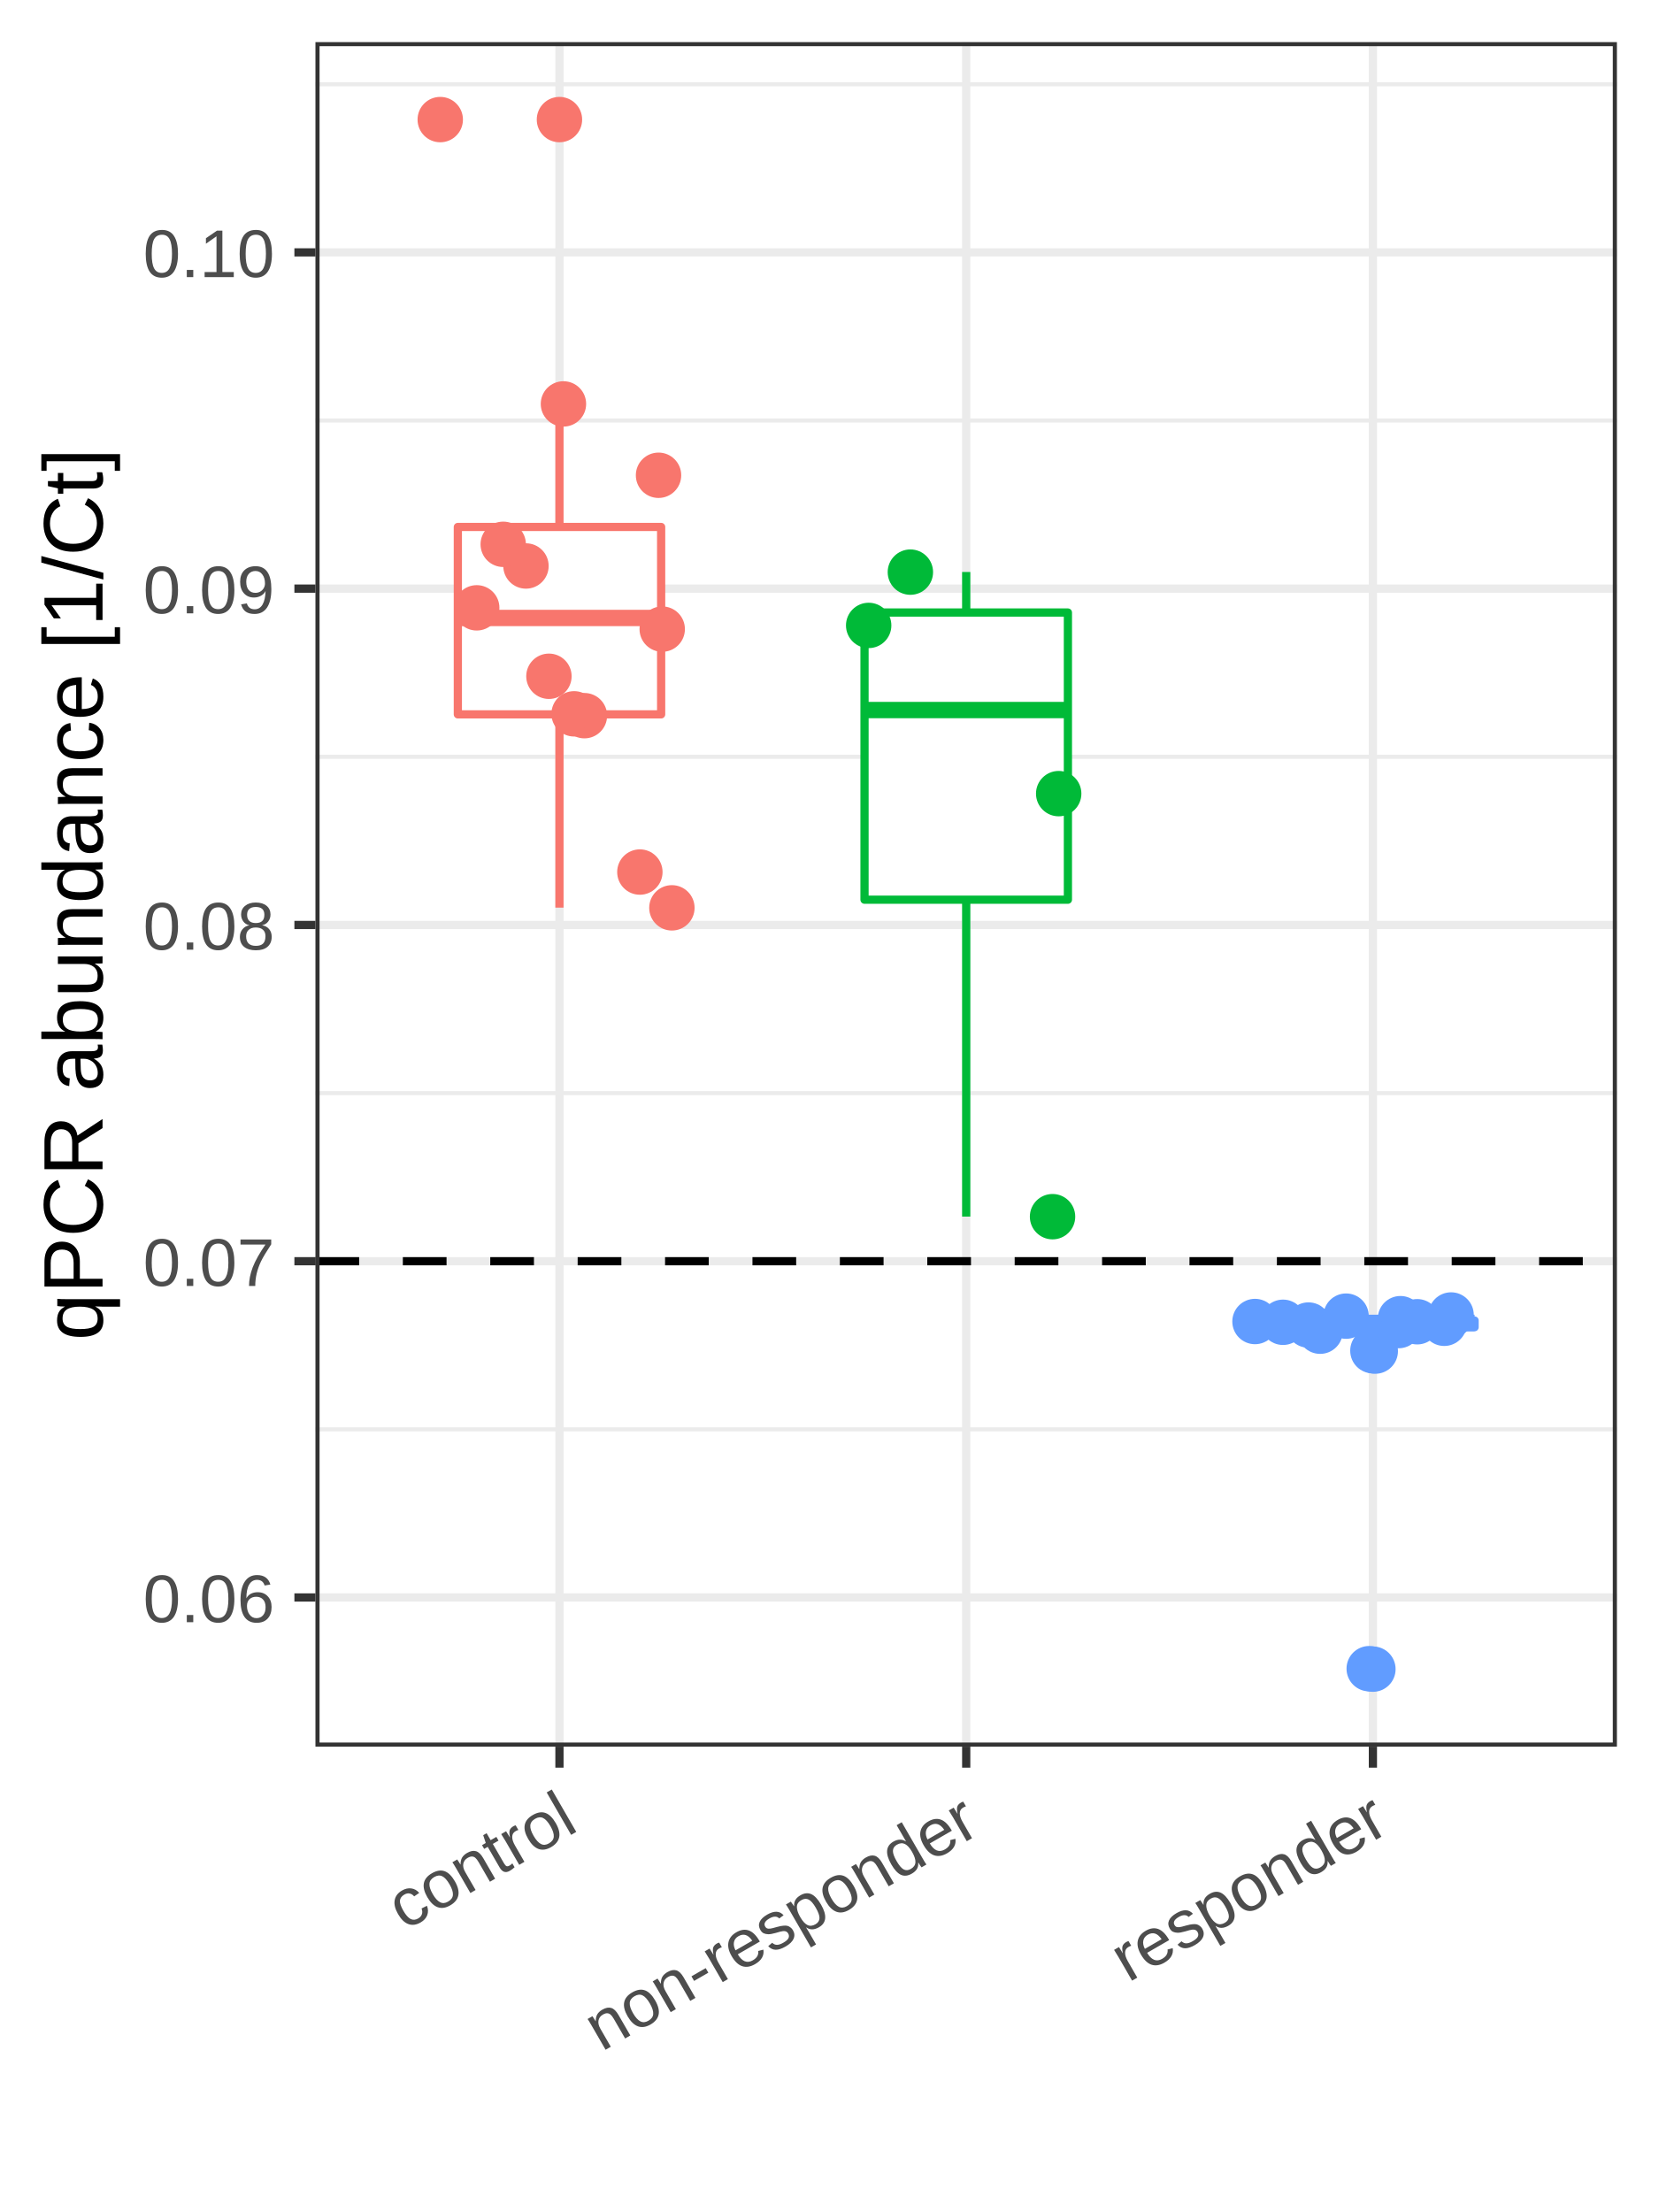
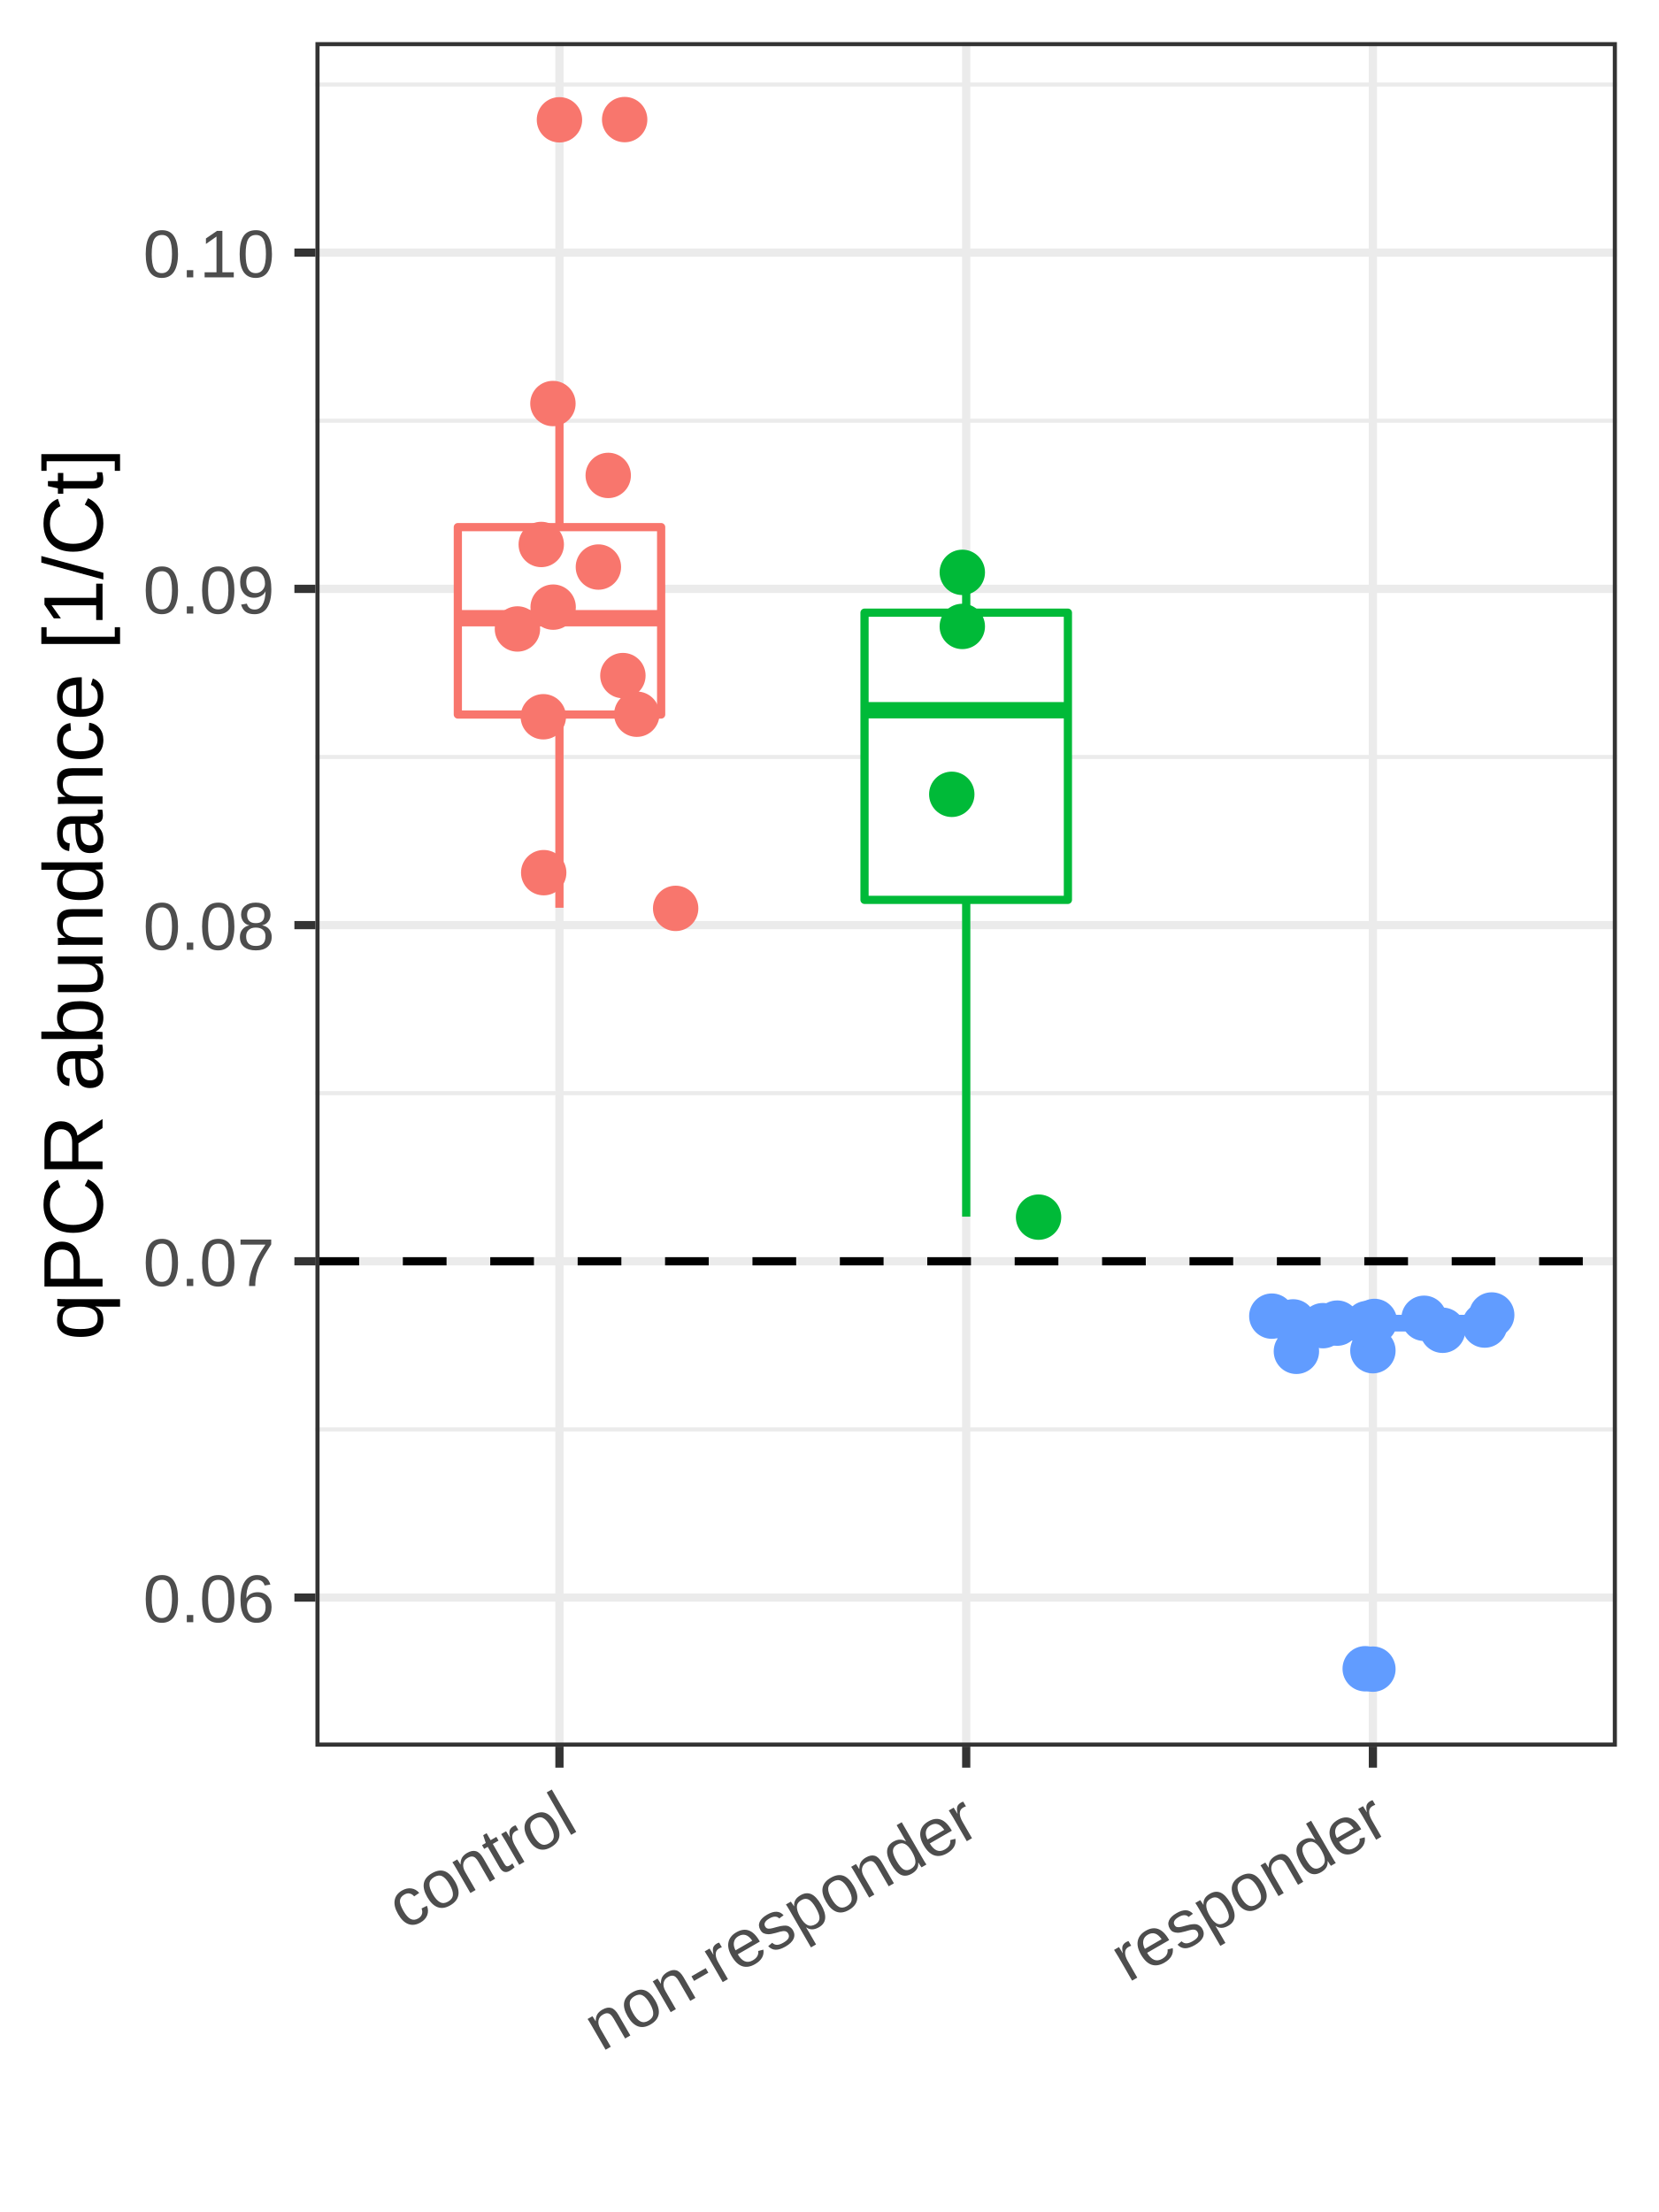
<svg xmlns="http://www.w3.org/2000/svg" viewBox="0 0 216.00 288.00">
  <defs>
    <style type="text/css">
    line, polyline, path, rect, circle {
      fill: none;
      stroke: #000000;
      stroke-linecap: round;
      stroke-linejoin: round;
      stroke-miterlimit: 10.00;
    }
  </style>
  </defs>
  <rect width="100%" height="100%" style="stroke: none; fill: #FFFFFF;" />
  <rect x="0.00" y="0.00" width="216.00" height="288.00" style="stroke-width: 1.07; stroke: #FFFFFF; fill: #FFFFFF;" />
  <defs>
    <clipPath id="cpNDEuMDczNXwyMTAuNTIxfDIyNy40MDZ8NS40Nzk0NQ==">
      <rect x="41.07" y="5.48" width="169.45" height="221.93" />
    </clipPath>
  </defs>
  <rect x="41.07" y="5.48" width="169.45" height="221.93" style="stroke-width: 1.07; stroke: none; fill: #FFFFFF;" clip-path="url(#cpNDEuMDczNXwyMTAuNTIxfDIyNy40MDZ8NS40Nzk0NQ==)" />
-   <polyline points="41.07,186.10 210.52,186.10 " style="stroke-width: 0.53; stroke: #EBEBEB; stroke-linecap: butt;" clip-path="url(#cpNDEuMDczNXwyMTAuNTIxfDIyNy40MDZ8NS40Nzk0NQ==)" />
-   <polyline points="41.07,142.32 210.52,142.32 " style="stroke-width: 0.53; stroke: #EBEBEB; stroke-linecap: butt;" clip-path="url(#cpNDEuMDczNXwyMTAuNTIxfDIyNy40MDZ8NS40Nzk0NQ==)" />
-   <polyline points="41.07,98.54 210.52,98.54 " style="stroke-width: 0.53; stroke: #EBEBEB; stroke-linecap: butt;" clip-path="url(#cpNDEuMDczNXwyMTAuNTIxfDIyNy40MDZ8NS40Nzk0NQ==)" />
-   <polyline points="41.07,54.75 210.52,54.75 " style="stroke-width: 0.53; stroke: #EBEBEB; stroke-linecap: butt;" clip-path="url(#cpNDEuMDczNXwyMTAuNTIxfDIyNy40MDZ8NS40Nzk0NQ==)" />
-   <polyline points="41.07,10.97 210.52,10.97 " style="stroke-width: 0.53; stroke: #EBEBEB; stroke-linecap: butt;" clip-path="url(#cpNDEuMDczNXwyMTAuNTIxfDIyNy40MDZ8NS40Nzk0NQ==)" />
-   <polyline points="41.07,207.99 210.52,207.99 " style="stroke-width: 1.07; stroke: #EBEBEB; stroke-linecap: butt;" clip-path="url(#cpNDEuMDczNXwyMTAuNTIxfDIyNy40MDZ8NS40Nzk0NQ==)" />
-   <polyline points="41.07,164.21 210.52,164.21 " style="stroke-width: 1.07; stroke: #EBEBEB; stroke-linecap: butt;" clip-path="url(#cpNDEuMDczNXwyMTAuNTIxfDIyNy40MDZ8NS40Nzk0NQ==)" />
-   <polyline points="41.07,120.43 210.52,120.43 " style="stroke-width: 1.07; stroke: #EBEBEB; stroke-linecap: butt;" clip-path="url(#cpNDEuMDczNXwyMTAuNTIxfDIyNy40MDZ8NS40Nzk0NQ==)" />
-   <polyline points="41.07,76.64 210.52,76.64 " style="stroke-width: 1.07; stroke: #EBEBEB; stroke-linecap: butt;" clip-path="url(#cpNDEuMDczNXwyMTAuNTIxfDIyNy40MDZ8NS40Nzk0NQ==)" />
-   <polyline points="41.07,32.86 210.52,32.86 " style="stroke-width: 1.07; stroke: #EBEBEB; stroke-linecap: butt;" clip-path="url(#cpNDEuMDczNXwyMTAuNTIxfDIyNy40MDZ8NS40Nzk0NQ==)" />
+   <polyline points="41.07,186.11 210.52,186.11 " style="stroke-width: 0.53; stroke: #EBEBEB; stroke-linecap: butt;" clip-path="url(#cpNDEuMDczNXwyMTAuNTIxfDIyNy40MDZ8NS40Nzk0NQ==)" />
+   <polyline points="41.07,142.33 210.52,142.33 " style="stroke-width: 0.53; stroke: #EBEBEB; stroke-linecap: butt;" clip-path="url(#cpNDEuMDczNXwyMTAuNTIxfDIyNy40MDZ8NS40Nzk0NQ==)" />
+   <polyline points="41.07,98.56 210.52,98.56 " style="stroke-width: 0.53; stroke: #EBEBEB; stroke-linecap: butt;" clip-path="url(#cpNDEuMDczNXwyMTAuNTIxfDIyNy40MDZ8NS40Nzk0NQ==)" />
+   <polyline points="41.07,54.78 210.52,54.78 " style="stroke-width: 0.53; stroke: #EBEBEB; stroke-linecap: butt;" clip-path="url(#cpNDEuMDczNXwyMTAuNTIxfDIyNy40MDZ8NS40Nzk0NQ==)" />
+   <polyline points="41.07,11.01 210.52,11.01 " style="stroke-width: 0.53; stroke: #EBEBEB; stroke-linecap: butt;" clip-path="url(#cpNDEuMDczNXwyMTAuNTIxfDIyNy40MDZ8NS40Nzk0NQ==)" />
+   <polyline points="41.07,208.00 210.52,208.00 " style="stroke-width: 1.07; stroke: #EBEBEB; stroke-linecap: butt;" clip-path="url(#cpNDEuMDczNXwyMTAuNTIxfDIyNy40MDZ8NS40Nzk0NQ==)" />
+   <polyline points="41.07,164.22 210.52,164.22 " style="stroke-width: 1.07; stroke: #EBEBEB; stroke-linecap: butt;" clip-path="url(#cpNDEuMDczNXwyMTAuNTIxfDIyNy40MDZ8NS40Nzk0NQ==)" />
+   <polyline points="41.07,120.45 210.52,120.45 " style="stroke-width: 1.07; stroke: #EBEBEB; stroke-linecap: butt;" clip-path="url(#cpNDEuMDczNXwyMTAuNTIxfDIyNy40MDZ8NS40Nzk0NQ==)" />
+   <polyline points="41.07,76.67 210.52,76.67 " style="stroke-width: 1.07; stroke: #EBEBEB; stroke-linecap: butt;" clip-path="url(#cpNDEuMDczNXwyMTAuNTIxfDIyNy40MDZ8NS40Nzk0NQ==)" />
+   <polyline points="41.07,32.89 210.52,32.89 " style="stroke-width: 1.07; stroke: #EBEBEB; stroke-linecap: butt;" clip-path="url(#cpNDEuMDczNXwyMTAuNTIxfDIyNy40MDZ8NS40Nzk0NQ==)" />
  <polyline points="72.84,227.41 72.84,5.48 " style="stroke-width: 1.07; stroke: #EBEBEB; stroke-linecap: butt;" clip-path="url(#cpNDEuMDczNXwyMTAuNTIxfDIyNy40MDZ8NS40Nzk0NQ==)" />
  <polyline points="125.80,227.41 125.80,5.48 " style="stroke-width: 1.07; stroke: #EBEBEB; stroke-linecap: butt;" clip-path="url(#cpNDEuMDczNXwyMTAuNTIxfDIyNy40MDZ8NS40Nzk0NQ==)" />
  <polyline points="178.75,227.41 178.75,5.48 " style="stroke-width: 1.07; stroke: #EBEBEB; stroke-linecap: butt;" clip-path="url(#cpNDEuMDczNXwyMTAuNTIxfDIyNy40MDZ8NS40Nzk0NQ==)" />
-   <circle cx="72.84" cy="15.57" r="1.95pt" style="stroke-width: 0.71; stroke: #F8766D; fill: #F8766D;" clip-path="url(#cpNDEuMDczNXwyMTAuNTIxfDIyNy40MDZ8NS40Nzk0NQ==)" />
-   <line x1="72.84" y1="68.61" x2="72.84" y2="52.52" style="stroke-width: 1.07; stroke: #F8766D; stroke-linecap: butt;" clip-path="url(#cpNDEuMDczNXwyMTAuNTIxfDIyNy40MDZ8NS40Nzk0NQ==)" />
-   <line x1="72.84" y1="93.01" x2="72.84" y2="118.17" style="stroke-width: 1.07; stroke: #F8766D; stroke-linecap: butt;" clip-path="url(#cpNDEuMDczNXwyMTAuNTIxfDIyNy40MDZ8NS40Nzk0NQ==)" />
-   <polyline points="59.61,68.61 59.61,93.01 86.08,93.01 86.08,68.61 59.61,68.61 " style="stroke-width: 1.07; stroke: #F8766D; fill: #FFFFFF;" clip-path="url(#cpNDEuMDczNXwyMTAuNTIxfDIyNy40MDZ8NS40Nzk0NQ==)" />
-   <line x1="59.61" y1="80.46" x2="86.08" y2="80.46" style="stroke-width: 2.13; stroke: #F8766D; stroke-linecap: butt;" clip-path="url(#cpNDEuMDczNXwyMTAuNTIxfDIyNy40MDZ8NS40Nzk0NQ==)" />
-   <line x1="125.80" y1="79.75" x2="125.80" y2="74.47" style="stroke-width: 1.07; stroke: #00BA38; stroke-linecap: butt;" clip-path="url(#cpNDEuMDczNXwyMTAuNTIxfDIyNy40MDZ8NS40Nzk0NQ==)" />
-   <line x1="125.80" y1="117.14" x2="125.80" y2="158.40" style="stroke-width: 1.07; stroke: #00BA38; stroke-linecap: butt;" clip-path="url(#cpNDEuMDczNXwyMTAuNTIxfDIyNy40MDZ8NS40Nzk0NQ==)" />
-   <polyline points="112.56,79.75 112.56,117.14 139.04,117.14 139.04,79.75 112.56,79.75 " style="stroke-width: 1.07; stroke: #00BA38; fill: #FFFFFF;" clip-path="url(#cpNDEuMDczNXwyMTAuNTIxfDIyNy40MDZ8NS40Nzk0NQ==)" />
-   <line x1="112.56" y1="92.45" x2="139.04" y2="92.45" style="stroke-width: 2.13; stroke: #00BA38; stroke-linecap: butt;" clip-path="url(#cpNDEuMDczNXwyMTAuNTIxfDIyNy40MDZ8NS40Nzk0NQ==)" />
+   <circle cx="72.84" cy="15.60" r="1.95pt" style="stroke-width: 0.71; stroke: #F8766D; fill: #F8766D;" clip-path="url(#cpNDEuMDczNXwyMTAuNTIxfDIyNy40MDZ8NS40Nzk0NQ==)" />
+   <line x1="72.84" y1="68.63" x2="72.84" y2="52.55" style="stroke-width: 1.07; stroke: #F8766D; stroke-linecap: butt;" clip-path="url(#cpNDEuMDczNXwyMTAuNTIxfDIyNy40MDZ8NS40Nzk0NQ==)" />
+   <line x1="72.84" y1="93.03" x2="72.84" y2="118.19" style="stroke-width: 1.07; stroke: #F8766D; stroke-linecap: butt;" clip-path="url(#cpNDEuMDczNXwyMTAuNTIxfDIyNy40MDZ8NS40Nzk0NQ==)" />
+   <polyline points="59.61,68.63 59.61,93.03 86.08,93.03 86.08,68.63 59.61,68.63 " style="stroke-width: 1.07; stroke: #F8766D; fill: #FFFFFF;" clip-path="url(#cpNDEuMDczNXwyMTAuNTIxfDIyNy40MDZ8NS40Nzk0NQ==)" />
+   <line x1="59.61" y1="80.49" x2="86.08" y2="80.49" style="stroke-width: 2.13; stroke: #F8766D; stroke-linecap: butt;" clip-path="url(#cpNDEuMDczNXwyMTAuNTIxfDIyNy40MDZ8NS40Nzk0NQ==)" />
+   <line x1="125.80" y1="79.77" x2="125.80" y2="74.49" style="stroke-width: 1.07; stroke: #00BA38; stroke-linecap: butt;" clip-path="url(#cpNDEuMDczNXwyMTAuNTIxfDIyNy40MDZ8NS40Nzk0NQ==)" />
+   <line x1="125.80" y1="117.16" x2="125.80" y2="158.41" style="stroke-width: 1.07; stroke: #00BA38; stroke-linecap: butt;" clip-path="url(#cpNDEuMDczNXwyMTAuNTIxfDIyNy40MDZ8NS40Nzk0NQ==)" />
+   <polyline points="112.56,79.77 112.56,117.16 139.04,117.16 139.04,79.77 112.56,79.77 " style="stroke-width: 1.07; stroke: #00BA38; fill: #FFFFFF;" clip-path="url(#cpNDEuMDczNXwyMTAuNTIxfDIyNy40MDZ8NS40Nzk0NQ==)" />
+   <line x1="112.56" y1="92.47" x2="139.04" y2="92.47" style="stroke-width: 2.13; stroke: #00BA38; stroke-linecap: butt;" clip-path="url(#cpNDEuMDczNXwyMTAuNTIxfDIyNy40MDZ8NS40Nzk0NQ==)" />
  <circle cx="178.75" cy="175.86" r="1.95pt" style="stroke-width: 0.71; stroke: #619CFF; fill: #619CFF;" clip-path="url(#cpNDEuMDczNXwyMTAuNTIxfDIyNy40MDZ8NS40Nzk0NQ==)" />
  <circle cx="178.75" cy="217.32" r="1.95pt" style="stroke-width: 0.71; stroke: #619CFF; fill: #619CFF;" clip-path="url(#cpNDEuMDczNXwyMTAuNTIxfDIyNy40MDZ8NS40Nzk0NQ==)" />
-   <line x1="178.75" y1="171.93" x2="178.75" y2="171.22" style="stroke-width: 1.07; stroke: #619CFF; stroke-linecap: butt;" clip-path="url(#cpNDEuMDczNXwyMTAuNTIxfDIyNy40MDZ8NS40Nzk0NQ==)" />
-   <line x1="178.75" y1="172.80" x2="178.75" y2="173.25" style="stroke-width: 1.07; stroke: #619CFF; stroke-linecap: butt;" clip-path="url(#cpNDEuMDczNXwyMTAuNTIxfDIyNy40MDZ8NS40Nzk0NQ==)" />
-   <polyline points="165.51,171.93 165.51,172.80 191.99,172.80 191.99,171.93 165.51,171.93 " style="stroke-width: 1.07; stroke: #619CFF; fill: #FFFFFF;" clip-path="url(#cpNDEuMDczNXwyMTAuNTIxfDIyNy40MDZ8NS40Nzk0NQ==)" />
-   <line x1="165.51" y1="172.24" x2="191.99" y2="172.24" style="stroke-width: 2.13; stroke: #619CFF; stroke-linecap: butt;" clip-path="url(#cpNDEuMDczNXwyMTAuNTIxfDIyNy40MDZ8NS40Nzk0NQ==)" />
-   <circle cx="184.52" cy="172.09" r="1.95pt" style="stroke-width: 0.71; stroke: #619CFF; fill: #619CFF;" clip-path="url(#cpNDEuMDczNXwyMTAuNTIxfDIyNy40MDZ8NS40Nzk0NQ==)" />
-   <circle cx="137.04" cy="158.41" r="1.95pt" style="stroke-width: 0.71; stroke: #00BA38; fill: #00BA38;" clip-path="url(#cpNDEuMDczNXwyMTAuNTIxfDIyNy40MDZ8NS40Nzk0NQ==)" />
-   <circle cx="137.84" cy="103.33" r="1.95pt" style="stroke-width: 0.71; stroke: #00BA38; fill: #00BA38;" clip-path="url(#cpNDEuMDczNXwyMTAuNTIxfDIyNy40MDZ8NS40Nzk0NQ==)" />
-   <circle cx="188.93" cy="171.21" r="1.95pt" style="stroke-width: 0.71; stroke: #619CFF; fill: #619CFF;" clip-path="url(#cpNDEuMDczNXwyMTAuNTIxfDIyNy40MDZ8NS40Nzk0NQ==)" />
-   <circle cx="171.88" cy="173.32" r="1.95pt" style="stroke-width: 0.71; stroke: #619CFF; fill: #619CFF;" clip-path="url(#cpNDEuMDczNXwyMTAuNTIxfDIyNy40MDZ8NS40Nzk0NQ==)" />
-   <circle cx="188.04" cy="172.29" r="1.95pt" style="stroke-width: 0.71; stroke: #619CFF; fill: #619CFF;" clip-path="url(#cpNDEuMDczNXwyMTAuNTIxfDIyNy40MDZ8NS40Nzk0NQ==)" />
-   <circle cx="83.31" cy="113.54" r="1.95pt" style="stroke-width: 0.71; stroke: #F8766D; fill: #F8766D;" clip-path="url(#cpNDEuMDczNXwyMTAuNTIxfDIyNy40MDZ8NS40Nzk0NQ==)" />
-   <circle cx="62.07" cy="79.14" r="1.95pt" style="stroke-width: 0.71; stroke: #F8766D; fill: #F8766D;" clip-path="url(#cpNDEuMDczNXwyMTAuNTIxfDIyNy40MDZ8NS40Nzk0NQ==)" />
-   <circle cx="179.06" cy="175.91" r="1.95pt" style="stroke-width: 0.71; stroke: #619CFF; fill: #619CFF;" clip-path="url(#cpNDEuMDczNXwyMTAuNTIxfDIyNy40MDZ8NS40Nzk0NQ==)" />
-   <circle cx="73.36" cy="52.59" r="1.95pt" style="stroke-width: 0.71; stroke: #F8766D; fill: #F8766D;" clip-path="url(#cpNDEuMDczNXwyMTAuNTIxfDIyNy40MDZ8NS40Nzk0NQ==)" />
-   <circle cx="86.22" cy="81.91" r="1.95pt" style="stroke-width: 0.71; stroke: #F8766D; fill: #F8766D;" clip-path="url(#cpNDEuMDczNXwyMTAuNTIxfDIyNy40MDZ8NS40Nzk0NQ==)" />
-   <circle cx="57.32" cy="15.57" r="1.95pt" style="stroke-width: 0.71; stroke: #F8766D; fill: #F8766D;" clip-path="url(#cpNDEuMDczNXwyMTAuNTIxfDIyNy40MDZ8NS40Nzk0NQ==)" />
-   <circle cx="76.09" cy="93.18" r="1.95pt" style="stroke-width: 0.71; stroke: #F8766D; fill: #F8766D;" clip-path="url(#cpNDEuMDczNXwyMTAuNTIxfDIyNy40MDZ8NS40Nzk0NQ==)" />
-   <circle cx="178.27" cy="217.26" r="1.95pt" style="stroke-width: 0.71; stroke: #619CFF; fill: #619CFF;" clip-path="url(#cpNDEuMDczNXwyMTAuNTIxfDIyNy40MDZ8NS40Nzk0NQ==)" />
-   <circle cx="182.34" cy="171.69" r="1.95pt" style="stroke-width: 0.71; stroke: #619CFF; fill: #619CFF;" clip-path="url(#cpNDEuMDczNXwyMTAuNTIxfDIyNy40MDZ8NS40Nzk0NQ==)" />
-   <circle cx="170.36" cy="172.52" r="1.95pt" style="stroke-width: 0.71; stroke: #619CFF; fill: #619CFF;" clip-path="url(#cpNDEuMDczNXwyMTAuNTIxfDIyNy40MDZ8NS40Nzk0NQ==)" />
-   <circle cx="167.05" cy="172.16" r="1.95pt" style="stroke-width: 0.71; stroke: #619CFF; fill: #619CFF;" clip-path="url(#cpNDEuMDczNXwyMTAuNTIxfDIyNy40MDZ8NS40Nzk0NQ==)" />
-   <circle cx="175.26" cy="171.36" r="1.95pt" style="stroke-width: 0.71; stroke: #619CFF; fill: #619CFF;" clip-path="url(#cpNDEuMDczNXwyMTAuNTIxfDIyNy40MDZ8NS40Nzk0NQ==)" />
-   <circle cx="113.10" cy="81.43" r="1.95pt" style="stroke-width: 0.71; stroke: #00BA38; fill: #00BA38;" clip-path="url(#cpNDEuMDczNXwyMTAuNTIxfDIyNy40MDZ8NS40Nzk0NQ==)" />
-   <circle cx="118.53" cy="74.49" r="1.95pt" style="stroke-width: 0.71; stroke: #00BA38; fill: #00BA38;" clip-path="url(#cpNDEuMDczNXwyMTAuNTIxfDIyNy40MDZ8NS40Nzk0NQ==)" />
-   <circle cx="163.40" cy="172.06" r="1.95pt" style="stroke-width: 0.71; stroke: #619CFF; fill: #619CFF;" clip-path="url(#cpNDEuMDczNXwyMTAuNTIxfDIyNy40MDZ8NS40Nzk0NQ==)" />
-   <circle cx="71.47" cy="88.05" r="1.95pt" style="stroke-width: 0.71; stroke: #F8766D; fill: #F8766D;" clip-path="url(#cpNDEuMDczNXwyMTAuNTIxfDIyNy40MDZ8NS40Nzk0NQ==)" />
-   <circle cx="74.75" cy="92.94" r="1.95pt" style="stroke-width: 0.71; stroke: #F8766D; fill: #F8766D;" clip-path="url(#cpNDEuMDczNXwyMTAuNTIxfDIyNy40MDZ8NS40Nzk0NQ==)" />
-   <circle cx="68.48" cy="73.69" r="1.95pt" style="stroke-width: 0.71; stroke: #F8766D; fill: #F8766D;" clip-path="url(#cpNDEuMDczNXwyMTAuNTIxfDIyNy40MDZ8NS40Nzk0NQ==)" />
-   <circle cx="87.48" cy="118.20" r="1.95pt" style="stroke-width: 0.71; stroke: #F8766D; fill: #F8766D;" clip-path="url(#cpNDEuMDczNXwyMTAuNTIxfDIyNy40MDZ8NS40Nzk0NQ==)" />
-   <circle cx="85.74" cy="61.88" r="1.95pt" style="stroke-width: 0.71; stroke: #F8766D; fill: #F8766D;" clip-path="url(#cpNDEuMDczNXwyMTAuNTIxfDIyNy40MDZ8NS40Nzk0NQ==)" />
-   <circle cx="65.52" cy="70.87" r="1.95pt" style="stroke-width: 0.71; stroke: #F8766D; fill: #F8766D;" clip-path="url(#cpNDEuMDczNXwyMTAuNTIxfDIyNy40MDZ8NS40Nzk0NQ==)" />
-   <circle cx="182.10" cy="172.59" r="1.95pt" style="stroke-width: 0.71; stroke: #619CFF; fill: #619CFF;" clip-path="url(#cpNDEuMDczNXwyMTAuNTIxfDIyNy40MDZ8NS40Nzk0NQ==)" />
-   <line x1="41.07" y1="164.21" x2="210.52" y2="164.21" style="stroke-width: 1.07; stroke-dasharray: 5.69,5.69; stroke-linecap: butt;" clip-path="url(#cpNDEuMDczNXwyMTAuNTIxfDIyNy40MDZ8NS40Nzk0NQ==)" />
+   <line x1="178.75" y1="171.94" x2="178.75" y2="171.23" style="stroke-width: 1.07; stroke: #619CFF; stroke-linecap: butt;" clip-path="url(#cpNDEuMDczNXwyMTAuNTIxfDIyNy40MDZ8NS40Nzk0NQ==)" />
+   <line x1="178.75" y1="172.81" x2="178.75" y2="173.26" style="stroke-width: 1.07; stroke: #619CFF; stroke-linecap: butt;" clip-path="url(#cpNDEuMDczNXwyMTAuNTIxfDIyNy40MDZ8NS40Nzk0NQ==)" />
+   <polyline points="165.51,171.94 165.51,172.81 191.99,172.81 191.99,171.94 165.51,171.94 " style="stroke-width: 1.07; stroke: #619CFF; fill: #FFFFFF;" clip-path="url(#cpNDEuMDczNXwyMTAuNTIxfDIyNy40MDZ8NS40Nzk0NQ==)" />
+   <line x1="165.51" y1="172.25" x2="191.99" y2="172.25" style="stroke-width: 2.13; stroke: #619CFF; stroke-linecap: butt;" clip-path="url(#cpNDEuMDczNXwyMTAuNTIxfDIyNy40MDZ8NS40Nzk0NQ==)" />
+   <circle cx="168.36" cy="172.11" r="1.95pt" style="stroke-width: 0.71; stroke: #619CFF; fill: #619CFF;" clip-path="url(#cpNDEuMDczNXwyMTAuNTIxfDIyNy40MDZ8NS40Nzk0NQ==)" />
+   <circle cx="135.22" cy="158.47" r="1.95pt" style="stroke-width: 0.71; stroke: #00BA38; fill: #00BA38;" clip-path="url(#cpNDEuMDczNXwyMTAuNTIxfDIyNy40MDZ8NS40Nzk0NQ==)" />
+   <circle cx="123.92" cy="103.42" r="1.95pt" style="stroke-width: 0.71; stroke: #00BA38; fill: #00BA38;" clip-path="url(#cpNDEuMDczNXwyMTAuNTIxfDIyNy40MDZ8NS40Nzk0NQ==)" />
+   <circle cx="194.22" cy="171.21" r="1.95pt" style="stroke-width: 0.71; stroke: #619CFF; fill: #619CFF;" clip-path="url(#cpNDEuMDczNXwyMTAuNTIxfDIyNy40MDZ8NS40Nzk0NQ==)" />
+   <circle cx="187.83" cy="173.20" r="1.95pt" style="stroke-width: 0.71; stroke: #619CFF; fill: #619CFF;" clip-path="url(#cpNDEuMDczNXwyMTAuNTIxfDIyNy40MDZ8NS40Nzk0NQ==)" />
+   <circle cx="174.10" cy="172.27" r="1.95pt" style="stroke-width: 0.71; stroke: #619CFF; fill: #619CFF;" clip-path="url(#cpNDEuMDczNXwyMTAuNTIxfDIyNy40MDZ8NS40Nzk0NQ==)" />
+   <circle cx="70.79" cy="113.62" r="1.95pt" style="stroke-width: 0.71; stroke: #F8766D; fill: #F8766D;" clip-path="url(#cpNDEuMDczNXwyMTAuNTIxfDIyNy40MDZ8NS40Nzk0NQ==)" />
+   <circle cx="72.02" cy="79.05" r="1.95pt" style="stroke-width: 0.71; stroke: #F8766D; fill: #F8766D;" clip-path="url(#cpNDEuMDczNXwyMTAuNTIxfDIyNy40MDZ8NS40Nzk0NQ==)" />
+   <circle cx="168.79" cy="175.94" r="1.95pt" style="stroke-width: 0.71; stroke: #619CFF; fill: #619CFF;" clip-path="url(#cpNDEuMDczNXwyMTAuNTIxfDIyNy40MDZ8NS40Nzk0NQ==)" />
+   <circle cx="71.99" cy="52.54" r="1.95pt" style="stroke-width: 0.71; stroke: #F8766D; fill: #F8766D;" clip-path="url(#cpNDEuMDczNXwyMTAuNTIxfDIyNy40MDZ8NS40Nzk0NQ==)" />
+   <circle cx="67.37" cy="81.89" r="1.95pt" style="stroke-width: 0.71; stroke: #F8766D; fill: #F8766D;" clip-path="url(#cpNDEuMDczNXwyMTAuNTIxfDIyNy40MDZ8NS40Nzk0NQ==)" />
+   <circle cx="81.33" cy="15.57" r="1.95pt" style="stroke-width: 0.71; stroke: #F8766D; fill: #F8766D;" clip-path="url(#cpNDEuMDczNXwyMTAuNTIxfDIyNy40MDZ8NS40Nzk0NQ==)" />
+   <circle cx="70.74" cy="93.32" r="1.95pt" style="stroke-width: 0.71; stroke: #F8766D; fill: #F8766D;" clip-path="url(#cpNDEuMDczNXwyMTAuNTIxfDIyNy40MDZ8NS40Nzk0NQ==)" />
+   <circle cx="177.75" cy="217.27" r="1.95pt" style="stroke-width: 0.71; stroke: #619CFF; fill: #619CFF;" clip-path="url(#cpNDEuMDczNXwyMTAuNTIxfDIyNy40MDZ8NS40Nzk0NQ==)" />
+   <circle cx="185.41" cy="171.64" r="1.95pt" style="stroke-width: 0.71; stroke: #619CFF; fill: #619CFF;" clip-path="url(#cpNDEuMDczNXwyMTAuNTIxfDIyNy40MDZ8NS40Nzk0NQ==)" />
+   <circle cx="193.31" cy="172.52" r="1.95pt" style="stroke-width: 0.71; stroke: #619CFF; fill: #619CFF;" clip-path="url(#cpNDEuMDczNXwyMTAuNTIxfDIyNy40MDZ8NS40Nzk0NQ==)" />
+   <circle cx="178.01" cy="172.32" r="1.95pt" style="stroke-width: 0.71; stroke: #619CFF; fill: #619CFF;" clip-path="url(#cpNDEuMDczNXwyMTAuNTIxfDIyNy40MDZ8NS40Nzk0NQ==)" />
+   <circle cx="165.59" cy="171.36" r="1.95pt" style="stroke-width: 0.71; stroke: #619CFF; fill: #619CFF;" clip-path="url(#cpNDEuMDczNXwyMTAuNTIxfDIyNy40MDZ8NS40Nzk0NQ==)" />
+   <circle cx="125.29" cy="81.56" r="1.95pt" style="stroke-width: 0.71; stroke: #00BA38; fill: #00BA38;" clip-path="url(#cpNDEuMDczNXwyMTAuNTIxfDIyNy40MDZ8NS40Nzk0NQ==)" />
+   <circle cx="125.29" cy="74.52" r="1.95pt" style="stroke-width: 0.71; stroke: #00BA38; fill: #00BA38;" clip-path="url(#cpNDEuMDczNXwyMTAuNTIxfDIyNy40MDZ8NS40Nzk0NQ==)" />
+   <circle cx="178.95" cy="172.05" r="1.95pt" style="stroke-width: 0.71; stroke: #619CFF; fill: #619CFF;" clip-path="url(#cpNDEuMDczNXwyMTAuNTIxfDIyNy40MDZ8NS40Nzk0NQ==)" />
+   <circle cx="81.10" cy="87.96" r="1.95pt" style="stroke-width: 0.71; stroke: #F8766D; fill: #F8766D;" clip-path="url(#cpNDEuMDczNXwyMTAuNTIxfDIyNy40MDZ8NS40Nzk0NQ==)" />
+   <circle cx="82.91" cy="92.99" r="1.95pt" style="stroke-width: 0.71; stroke: #F8766D; fill: #F8766D;" clip-path="url(#cpNDEuMDczNXwyMTAuNTIxfDIyNy40MDZ8NS40Nzk0NQ==)" />
+   <circle cx="77.91" cy="73.83" r="1.95pt" style="stroke-width: 0.71; stroke: #F8766D; fill: #F8766D;" clip-path="url(#cpNDEuMDczNXwyMTAuNTIxfDIyNy40MDZ8NS40Nzk0NQ==)" />
+   <circle cx="87.97" cy="118.27" r="1.95pt" style="stroke-width: 0.71; stroke: #F8766D; fill: #F8766D;" clip-path="url(#cpNDEuMDczNXwyMTAuNTIxfDIyNy40MDZ8NS40Nzk0NQ==)" />
+   <circle cx="79.19" cy="61.90" r="1.95pt" style="stroke-width: 0.71; stroke: #F8766D; fill: #F8766D;" clip-path="url(#cpNDEuMDczNXwyMTAuNTIxfDIyNy40MDZ8NS40Nzk0NQ==)" />
+   <circle cx="70.47" cy="70.89" r="1.95pt" style="stroke-width: 0.71; stroke: #F8766D; fill: #F8766D;" clip-path="url(#cpNDEuMDczNXwyMTAuNTIxfDIyNy40MDZ8NS40Nzk0NQ==)" />
+   <circle cx="172.24" cy="172.60" r="1.95pt" style="stroke-width: 0.71; stroke: #619CFF; fill: #619CFF;" clip-path="url(#cpNDEuMDczNXwyMTAuNTIxfDIyNy40MDZ8NS40Nzk0NQ==)" />
+   <line x1="41.07" y1="164.22" x2="210.52" y2="164.22" style="stroke-width: 1.07; stroke-dasharray: 5.69,5.69; stroke-linecap: butt;" clip-path="url(#cpNDEuMDczNXwyMTAuNTIxfDIyNy40MDZ8NS40Nzk0NQ==)" />
  <rect x="41.07" y="5.48" width="169.45" height="221.93" style="stroke-width: 1.07; stroke: #333333;" clip-path="url(#cpNDEuMDczNXwyMTAuNTIxfDIyNy40MDZ8NS40Nzk0NQ==)" />
  <defs>
    <clipPath id="cpMHwyMTZ8Mjg4fDA=">
      <rect x="0.00" y="0.00" width="216.00" height="288.00" />
    </clipPath>
  </defs>
  <g clip-path="url(#cpMHwyMTZ8Mjg4fDA=)">
    <text x="18.63" y="211.21" style="font-size: 8.80px; fill: #4D4D4D; font-family: Arial;" textLength="17.52px" lengthAdjust="spacingAndGlyphs">0.06</text>
  </g>
  <g clip-path="url(#cpMHwyMTZ8Mjg4fDA=)">
-     <text x="18.63" y="167.43" style="font-size: 8.80px; fill: #4D4D4D; font-family: Arial;" textLength="17.52px" lengthAdjust="spacingAndGlyphs">0.07</text>
+     <text x="18.63" y="167.44" style="font-size: 8.80px; fill: #4D4D4D; font-family: Arial;" textLength="17.52px" lengthAdjust="spacingAndGlyphs">0.07</text>
  </g>
  <g clip-path="url(#cpMHwyMTZ8Mjg4fDA=)">
-     <text x="18.63" y="123.65" style="font-size: 8.80px; fill: #4D4D4D; font-family: Arial;" textLength="17.52px" lengthAdjust="spacingAndGlyphs">0.08</text>
+     <text x="18.63" y="123.66" style="font-size: 8.80px; fill: #4D4D4D; font-family: Arial;" textLength="17.52px" lengthAdjust="spacingAndGlyphs">0.08</text>
  </g>
  <g clip-path="url(#cpMHwyMTZ8Mjg4fDA=)">
-     <text x="18.63" y="79.86" style="font-size: 8.80px; fill: #4D4D4D; font-family: Arial;" textLength="17.52px" lengthAdjust="spacingAndGlyphs">0.09</text>
+     <text x="18.63" y="79.89" style="font-size: 8.80px; fill: #4D4D4D; font-family: Arial;" textLength="17.52px" lengthAdjust="spacingAndGlyphs">0.09</text>
  </g>
  <g clip-path="url(#cpMHwyMTZ8Mjg4fDA=)">
-     <text x="18.63" y="36.08" style="font-size: 8.80px; fill: #4D4D4D; font-family: Arial;" textLength="17.52px" lengthAdjust="spacingAndGlyphs">0.10</text>
+     <text x="18.63" y="36.11" style="font-size: 8.80px; fill: #4D4D4D; font-family: Arial;" textLength="17.52px" lengthAdjust="spacingAndGlyphs">0.10</text>
  </g>
-   <polyline points="38.33,207.99 41.07,207.99 " style="stroke-width: 1.07; stroke: #333333; stroke-linecap: butt;" clip-path="url(#cpMHwyMTZ8Mjg4fDA=)" />
-   <polyline points="38.33,164.21 41.07,164.21 " style="stroke-width: 1.07; stroke: #333333; stroke-linecap: butt;" clip-path="url(#cpMHwyMTZ8Mjg4fDA=)" />
-   <polyline points="38.33,120.43 41.07,120.43 " style="stroke-width: 1.07; stroke: #333333; stroke-linecap: butt;" clip-path="url(#cpMHwyMTZ8Mjg4fDA=)" />
-   <polyline points="38.33,76.64 41.07,76.64 " style="stroke-width: 1.07; stroke: #333333; stroke-linecap: butt;" clip-path="url(#cpMHwyMTZ8Mjg4fDA=)" />
-   <polyline points="38.33,32.86 41.07,32.86 " style="stroke-width: 1.07; stroke: #333333; stroke-linecap: butt;" clip-path="url(#cpMHwyMTZ8Mjg4fDA=)" />
+   <polyline points="38.33,208.00 41.07,208.00 " style="stroke-width: 1.07; stroke: #333333; stroke-linecap: butt;" clip-path="url(#cpMHwyMTZ8Mjg4fDA=)" />
+   <polyline points="38.33,164.22 41.07,164.22 " style="stroke-width: 1.07; stroke: #333333; stroke-linecap: butt;" clip-path="url(#cpMHwyMTZ8Mjg4fDA=)" />
+   <polyline points="38.33,120.45 41.07,120.45 " style="stroke-width: 1.07; stroke: #333333; stroke-linecap: butt;" clip-path="url(#cpMHwyMTZ8Mjg4fDA=)" />
+   <polyline points="38.33,76.67 41.07,76.67 " style="stroke-width: 1.07; stroke: #333333; stroke-linecap: butt;" clip-path="url(#cpMHwyMTZ8Mjg4fDA=)" />
+   <polyline points="38.33,32.89 41.07,32.89 " style="stroke-width: 1.07; stroke: #333333; stroke-linecap: butt;" clip-path="url(#cpMHwyMTZ8Mjg4fDA=)" />
  <polyline points="72.84,230.15 72.84,227.41 " style="stroke-width: 1.07; stroke: #333333; stroke-linecap: butt;" clip-path="url(#cpMHwyMTZ8Mjg4fDA=)" />
  <polyline points="125.80,230.15 125.80,227.41 " style="stroke-width: 1.07; stroke: #333333; stroke-linecap: butt;" clip-path="url(#cpMHwyMTZ8Mjg4fDA=)" />
  <polyline points="178.75,230.15 178.75,227.41 " style="stroke-width: 1.07; stroke: #333333; stroke-linecap: butt;" clip-path="url(#cpMHwyMTZ8Mjg4fDA=)" />
  <g clip-path="url(#cpMHwyMTZ8Mjg4fDA=)">
    <text transform="translate(52.67,251.42) rotate(-30)" style="font-size: 8.80px; fill: #4D4D4D; font-family: Arial;" textLength="27.01px" lengthAdjust="spacingAndGlyphs">control</text>
  </g>
  <g clip-path="url(#cpMHwyMTZ8Mjg4fDA=)">
    <text transform="translate(78.32,267.18) rotate(-30)" style="font-size: 8.80px; fill: #4D4D4D; font-family: Arial;" textLength="58.54px" lengthAdjust="spacingAndGlyphs">non-responder</text>
  </g>
  <g clip-path="url(#cpMHwyMTZ8Mjg4fDA=)">
    <text transform="translate(146.87,258.18) rotate(-30)" style="font-size: 8.80px; fill: #4D4D4D; font-family: Arial;" textLength="40.53px" lengthAdjust="spacingAndGlyphs">responder</text>
  </g>
  <g clip-path="url(#cpMHwyMTZ8Mjg4fDA=)">
    <text transform="translate(13.35,174.53) rotate(-90)" style="font-size: 11.00px; font-family: Arial;" textLength="116.18px" lengthAdjust="spacingAndGlyphs">qPCR abundance [1/Ct]</text>
  </g>
</svg>
